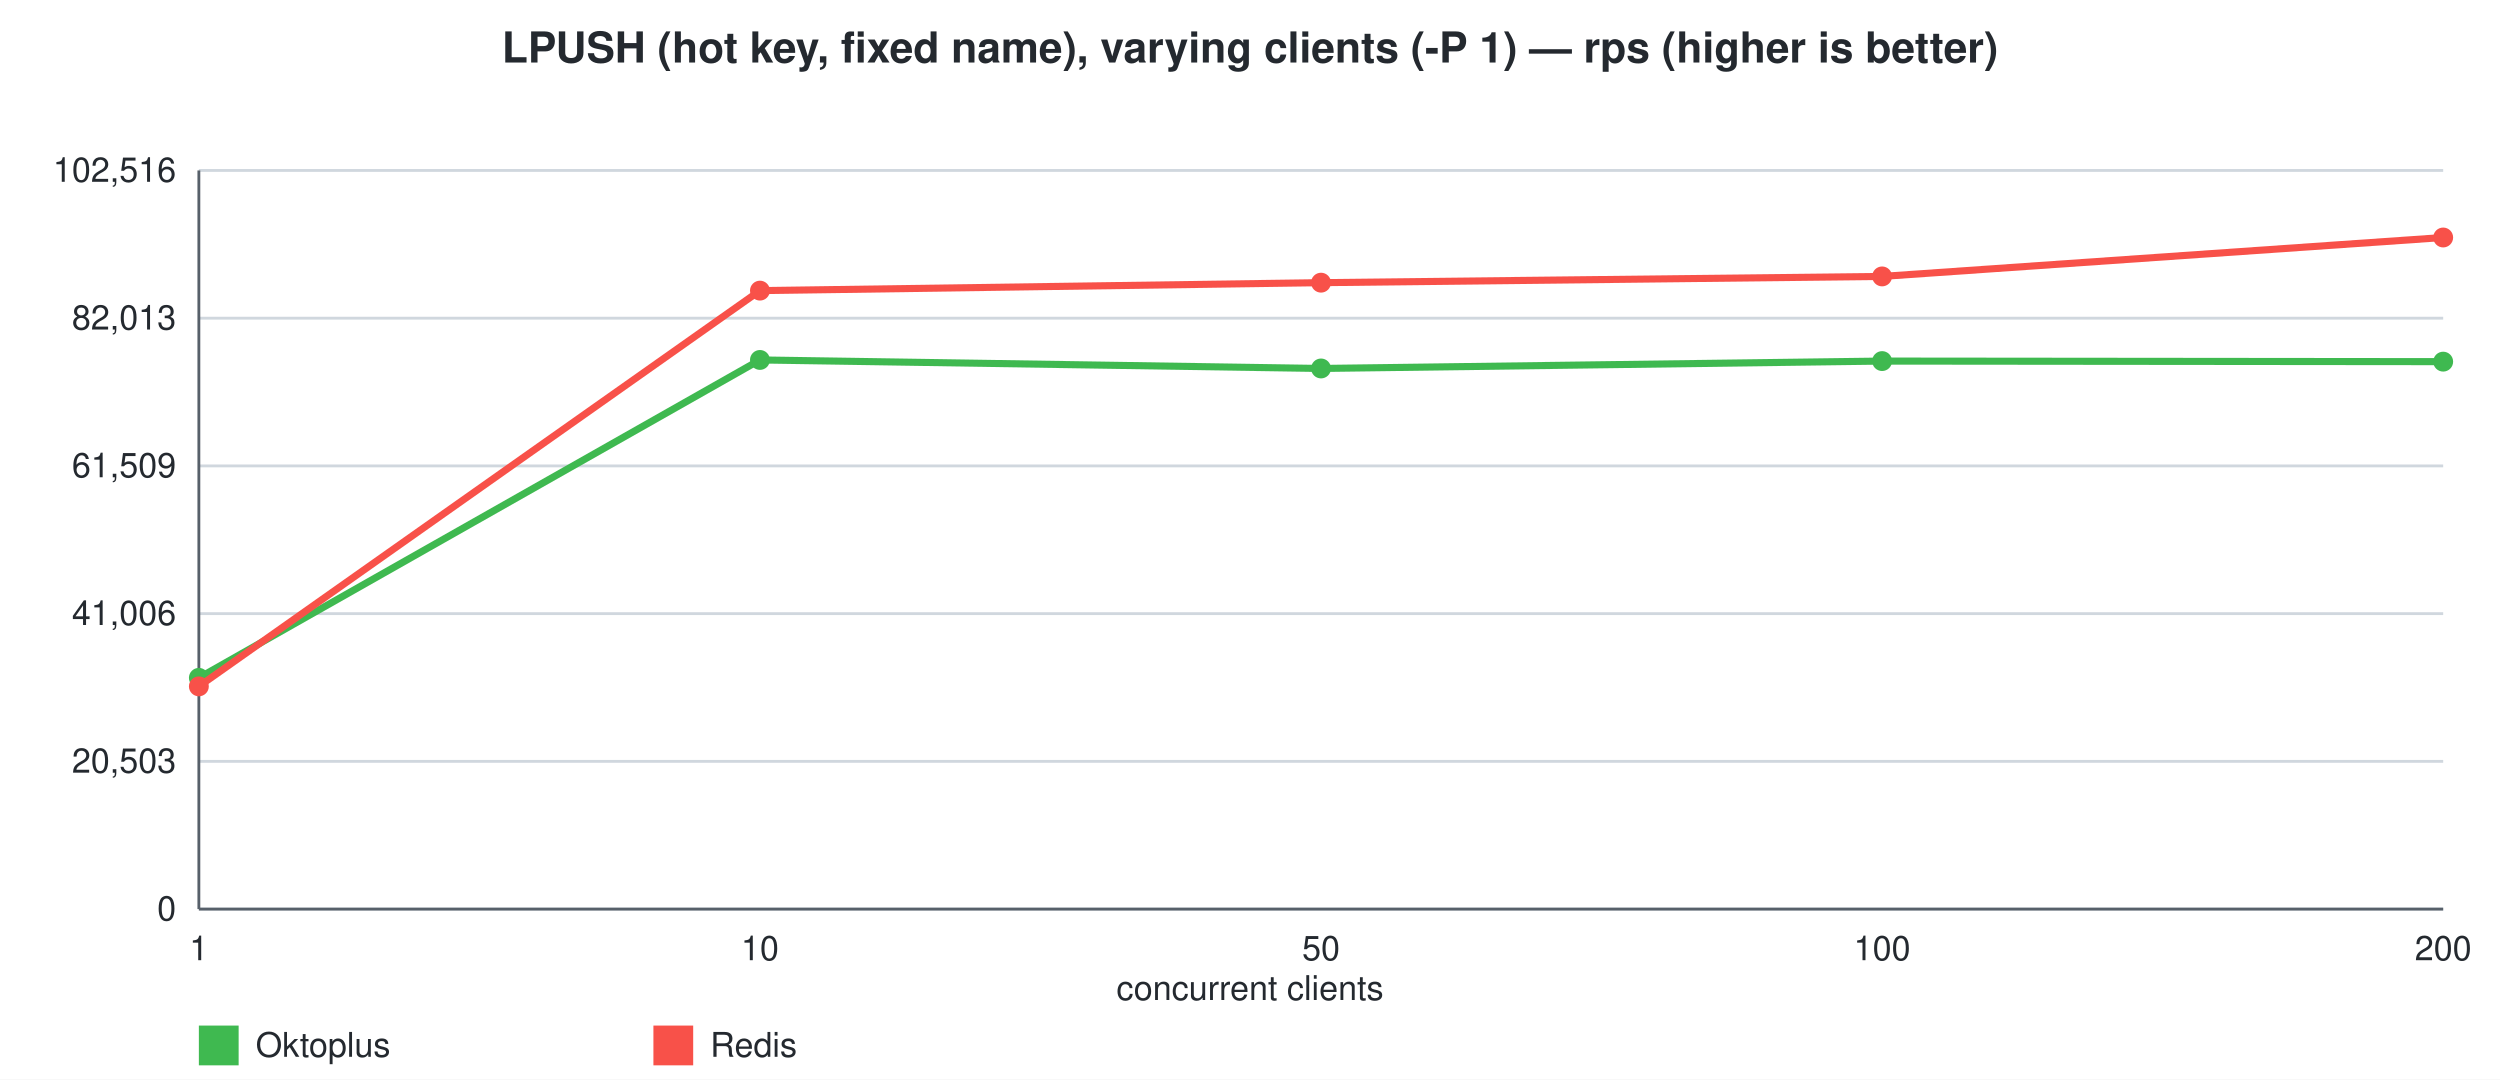
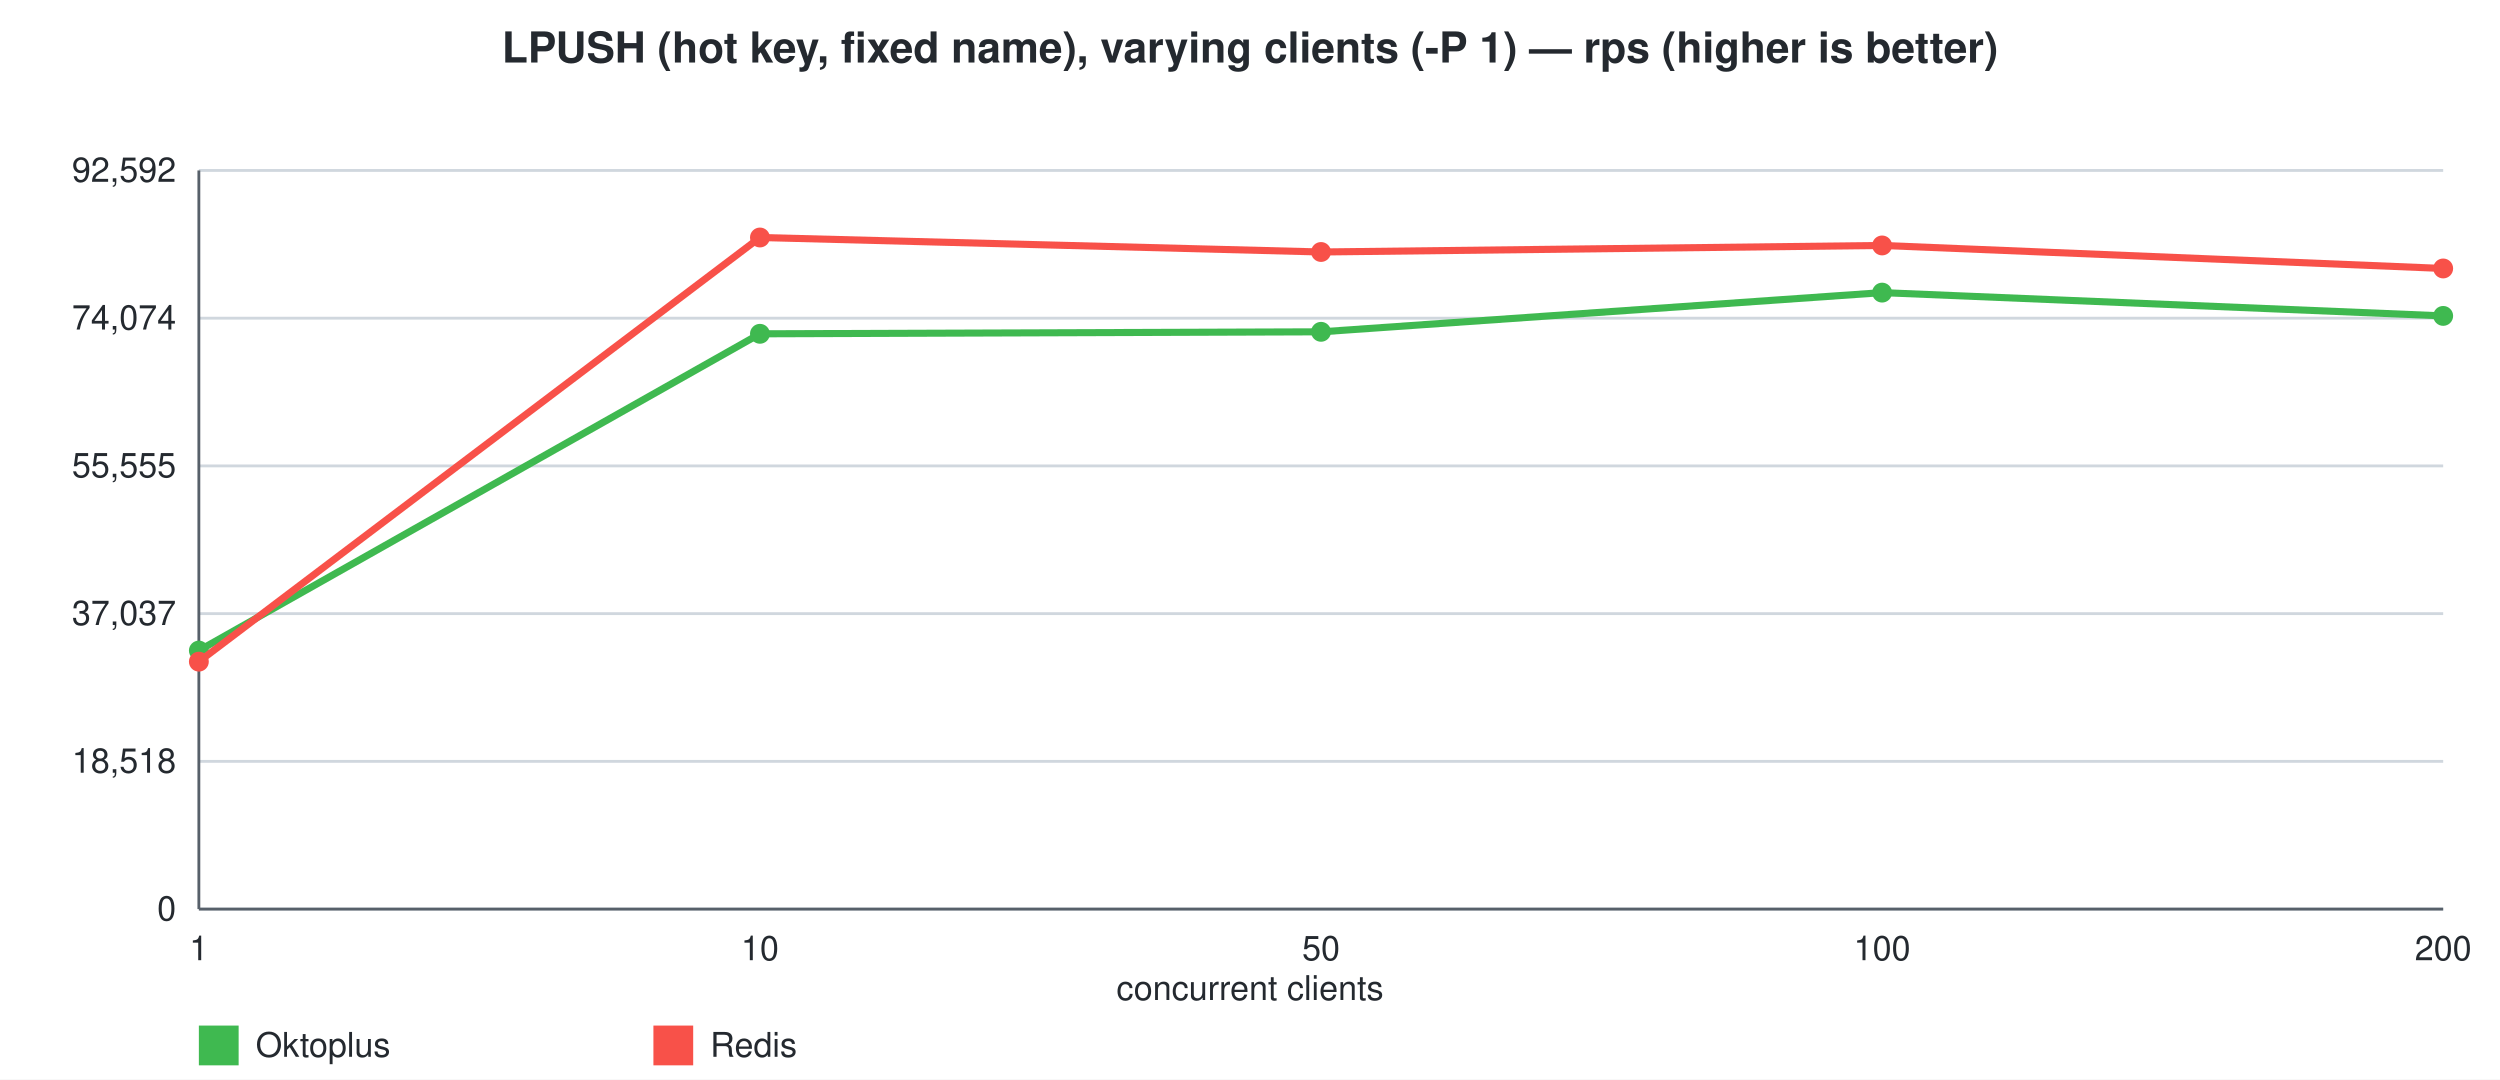
<svg xmlns="http://www.w3.org/2000/svg" width="880" height="380" viewBox="0 0 880 380" font-family="-apple-system, Segoe UI, Helvetica, Arial, sans-serif" font-size="12">
  <rect width="880" height="380" fill="#ffffff" />
  <text x="440.0" y="22" text-anchor="middle" fill="#24292f" font-size="15" font-weight="600">LPUSH (hot key, fixed name), varying clients (-P 1) — rps (higher is better)</text>
  <line x1="70" y1="320.0" x2="860" y2="320.0" stroke="#d0d7de" stroke-width="1" />
  <text x="62" y="324.0" text-anchor="end" fill="#24292f">0</text>
  <line x1="70" y1="268.0" x2="860" y2="268.0" stroke="#d0d7de" stroke-width="1" />
-   <text x="62" y="272.0" text-anchor="end" fill="#24292f">20,503</text>
+   <text x="62" y="272.0" text-anchor="end" fill="#24292f">18,518</text>
  <line x1="70" y1="216.0" x2="860" y2="216.0" stroke="#d0d7de" stroke-width="1" />
-   <text x="62" y="220.0" text-anchor="end" fill="#24292f">41,006</text>
-   <line x1="70" y1="164.0" x2="860" y2="164.0" stroke="#d0d7de" stroke-width="1" />
-   <text x="62" y="168.0" text-anchor="end" fill="#24292f">61,509</text>
-   <line x1="70" y1="112" x2="860" y2="112" stroke="#d0d7de" stroke-width="1" />
-   <text x="62" y="116" text-anchor="end" fill="#24292f">82,013</text>
+   <text x="62" y="220.0" text-anchor="end" fill="#24292f">37,037</text>
+   <line x1="70" y1="164" x2="860" y2="164" stroke="#d0d7de" stroke-width="1" />
+   <text x="62" y="168" text-anchor="end" fill="#24292f">55,555</text>
+   <line x1="70" y1="112.0" x2="860" y2="112.0" stroke="#d0d7de" stroke-width="1" />
+   <text x="62" y="116.0" text-anchor="end" fill="#24292f">74,074</text>
  <line x1="70" y1="60.0" x2="860" y2="60.0" stroke="#d0d7de" stroke-width="1" />
-   <text x="62" y="64.0" text-anchor="end" fill="#24292f">102,516</text>
+   <text x="62" y="64.0" text-anchor="end" fill="#24292f">92,592</text>
  <line x1="70" y1="60" x2="70" y2="320" stroke="#57606a" stroke-width="1" />
  <line x1="70" y1="320" x2="860" y2="320" stroke="#57606a" stroke-width="1" />
  <text x="70.0" y="338" text-anchor="middle" fill="#24292f">1</text>
  <text x="267.5" y="338" text-anchor="middle" fill="#24292f">10</text>
  <text x="465.0" y="338" text-anchor="middle" fill="#24292f">50</text>
  <text x="662.5" y="338" text-anchor="middle" fill="#24292f">100</text>
  <text x="860.0" y="338" text-anchor="middle" fill="#24292f">200</text>
  <text x="440.0" y="352" text-anchor="middle" fill="#24292f">concurrent clients</text>
-   <polyline fill="none" stroke="#3fb950" stroke-width="2.5" points="70.0,238.6 267.5,126.7 465.0,129.7 662.5,127.1 860.0,127.3" />
-   <circle cx="70.0" cy="238.6" r="3.5" fill="#3fb950" />
-   <circle cx="267.5" cy="126.7" r="3.5" fill="#3fb950" />
-   <circle cx="465.0" cy="129.7" r="3.5" fill="#3fb950" />
-   <circle cx="662.5" cy="127.1" r="3.5" fill="#3fb950" />
-   <circle cx="860.0" cy="127.3" r="3.5" fill="#3fb950" />
-   <polyline fill="none" stroke="#f85149" stroke-width="2.5" points="70.0,241.6 267.5,102.3 465.0,99.5 662.5,97.3 860.0,83.6" />
-   <circle cx="70.0" cy="241.6" r="3.5" fill="#f85149" />
-   <circle cx="267.5" cy="102.3" r="3.5" fill="#f85149" />
-   <circle cx="465.0" cy="99.5" r="3.5" fill="#f85149" />
-   <circle cx="662.5" cy="97.3" r="3.5" fill="#f85149" />
-   <circle cx="860.0" cy="83.6" r="3.5" fill="#f85149" />
+   <polyline fill="none" stroke="#3fb950" stroke-width="2.5" points="70.0,229.0 267.5,117.5 465.0,116.8 662.5,103.0 860.0,111.2" />
+   <circle cx="70.0" cy="229.0" r="3.5" fill="#3fb950" />
+   <circle cx="267.5" cy="117.5" r="3.5" fill="#3fb950" />
+   <circle cx="465.0" cy="116.8" r="3.5" fill="#3fb950" />
+   <circle cx="662.5" cy="103.0" r="3.5" fill="#3fb950" />
+   <circle cx="860.0" cy="111.2" r="3.5" fill="#3fb950" />
+   <polyline fill="none" stroke="#f85149" stroke-width="2.5" points="70.0,232.9 267.5,83.6 465.0,88.7 662.5,86.4 860.0,94.5" />
+   <circle cx="70.0" cy="232.9" r="3.5" fill="#f85149" />
+   <circle cx="267.5" cy="83.6" r="3.5" fill="#f85149" />
+   <circle cx="465.0" cy="88.7" r="3.5" fill="#f85149" />
+   <circle cx="662.5" cy="86.4" r="3.5" fill="#f85149" />
+   <circle cx="860.0" cy="94.5" r="3.5" fill="#f85149" />
  <rect x="70" y="361" width="14" height="14" fill="#3fb950" />
  <text x="90" y="372" fill="#24292f">Oktoplus</text>
  <rect x="230" y="361" width="14" height="14" fill="#f85149" />
  <text x="250" y="372" fill="#24292f">Redis</text>
</svg>
